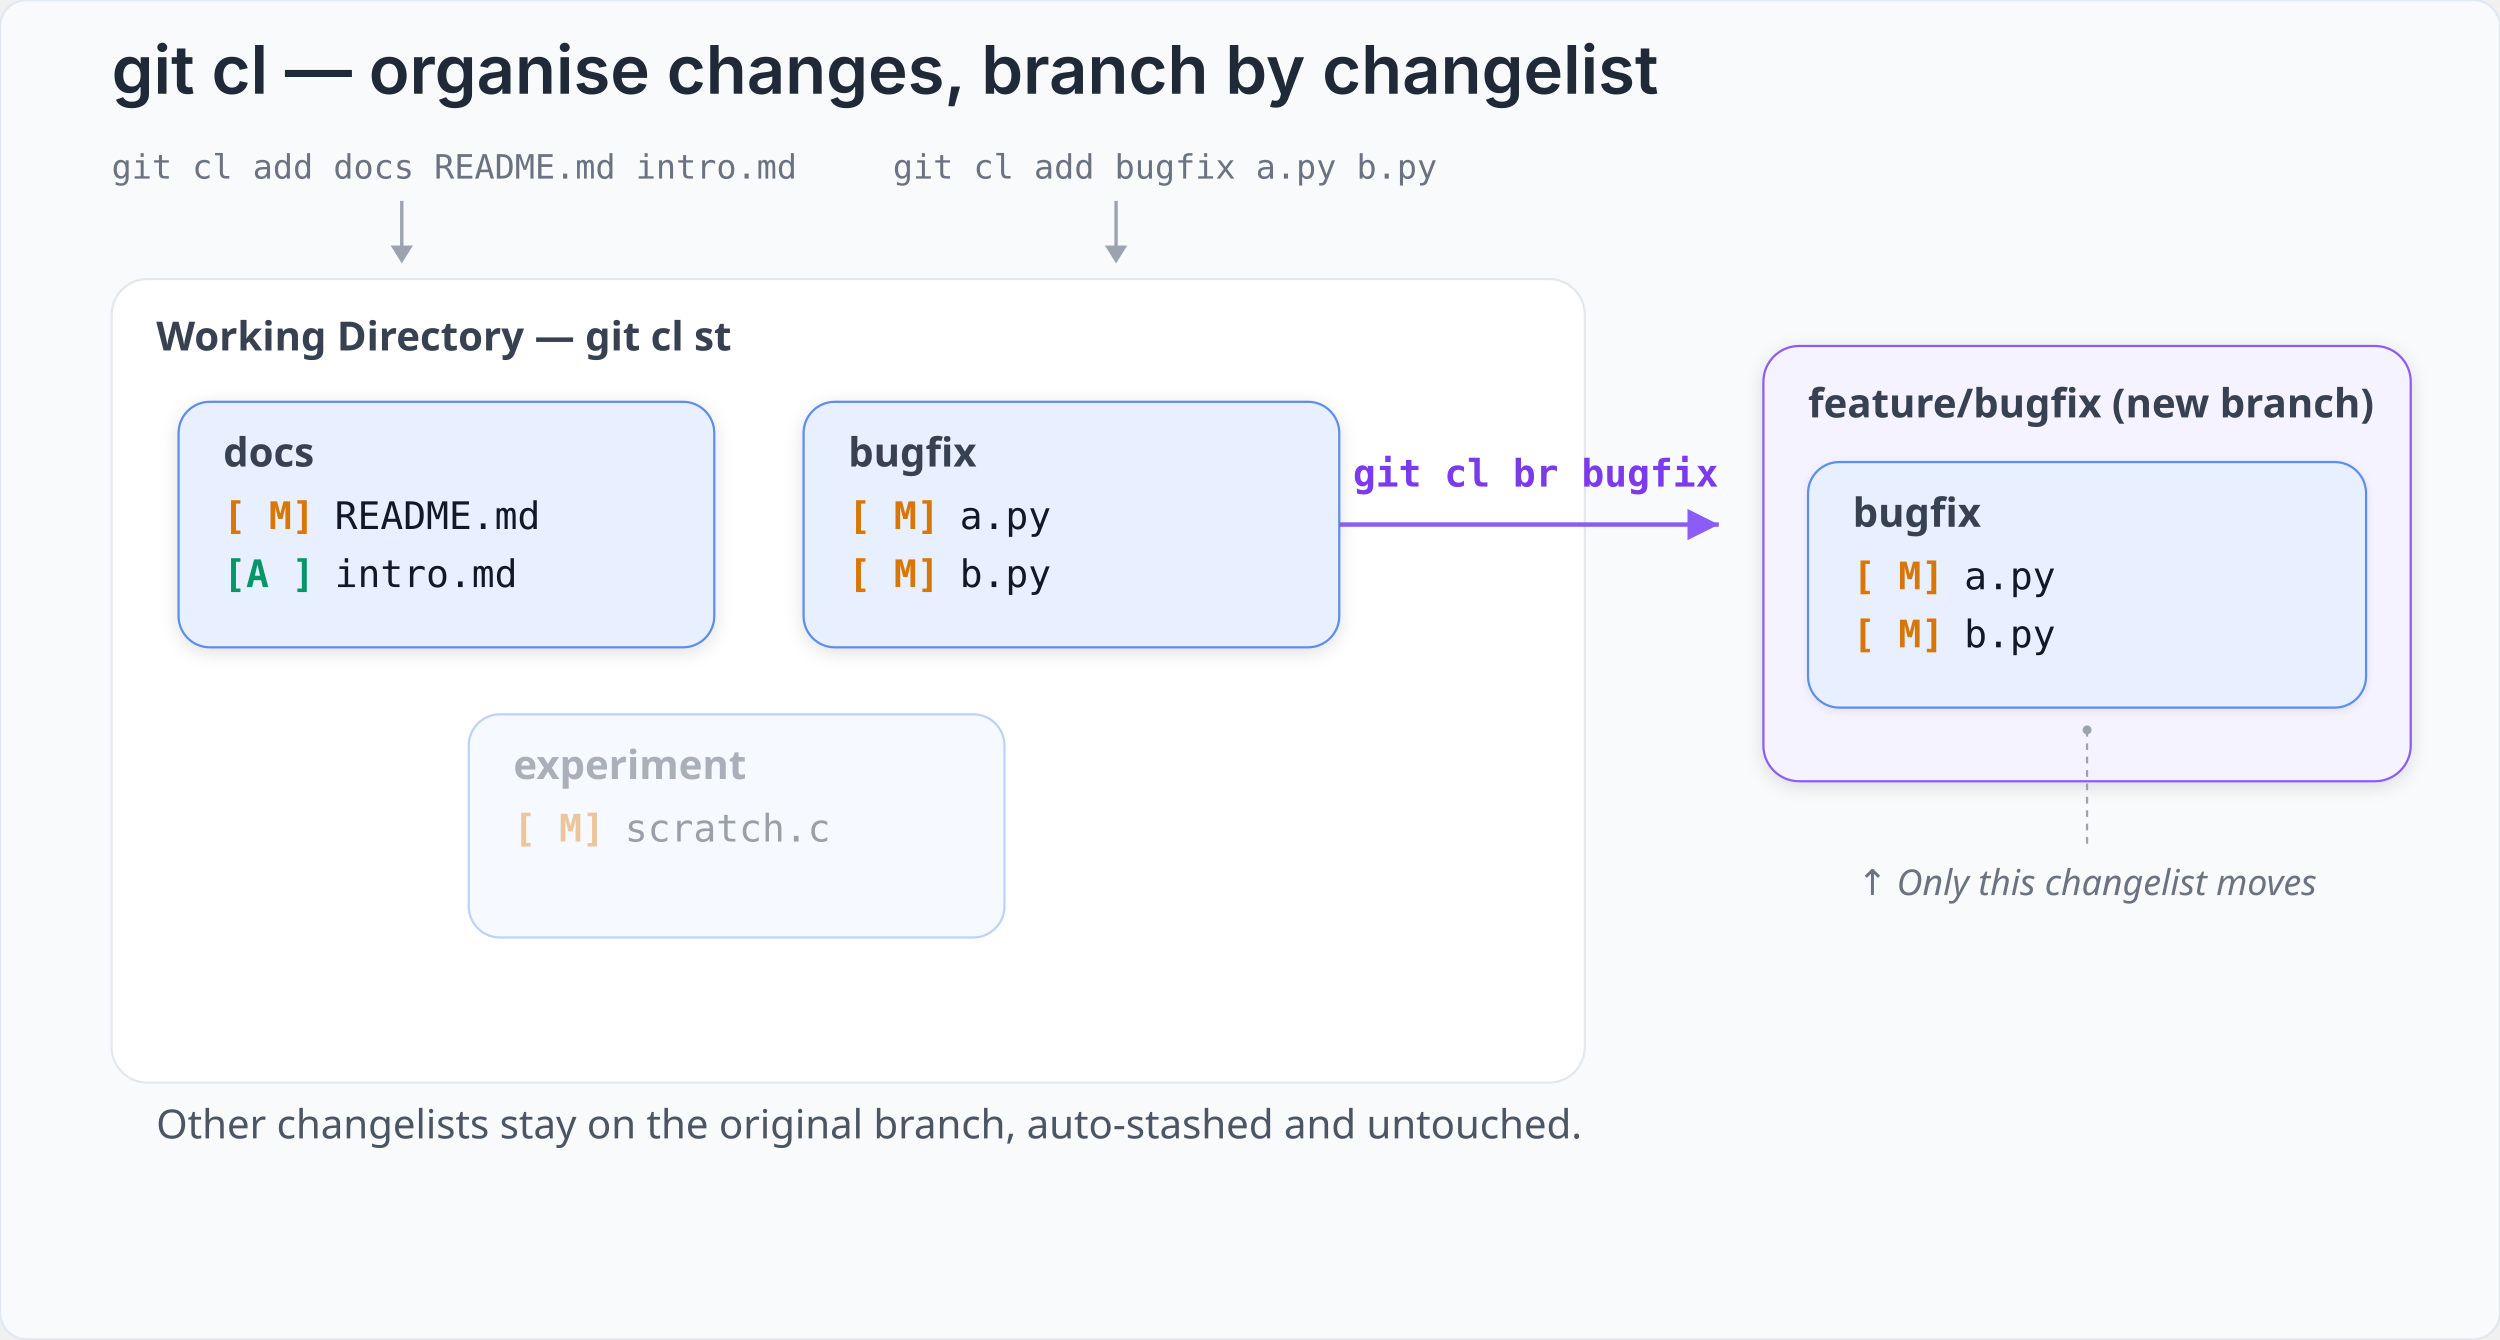
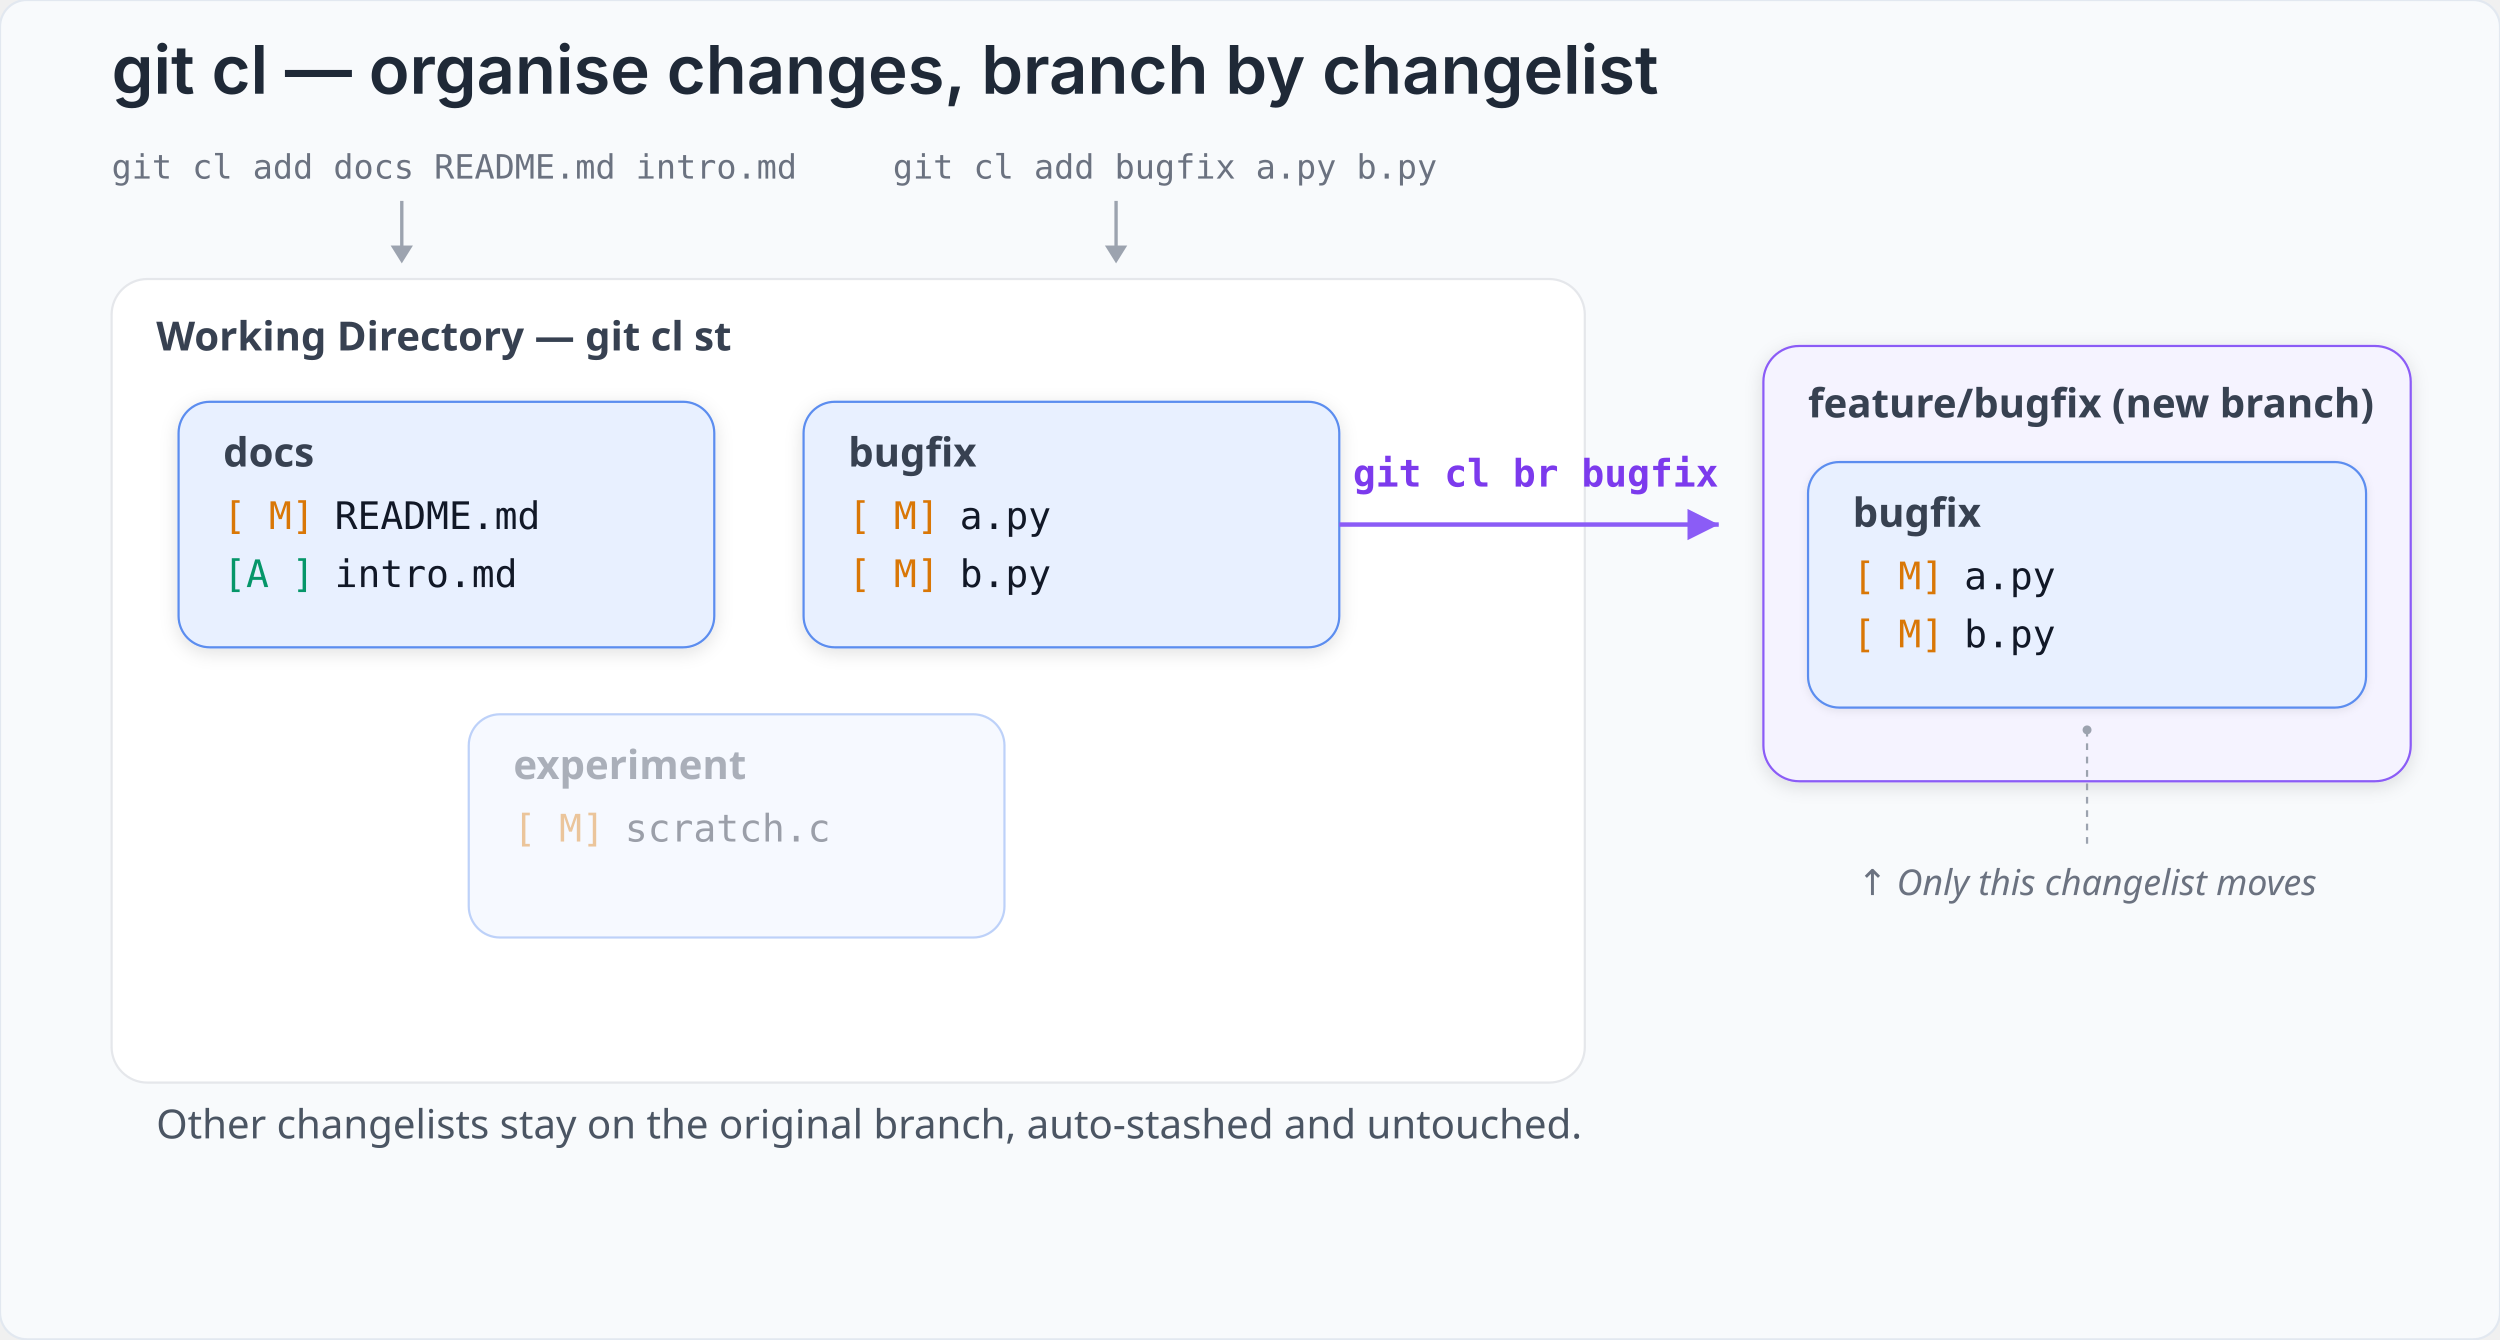
<svg xmlns="http://www.w3.org/2000/svg" viewBox="0 0 1120 600" width="1120" height="600">
  <style>
    .title {
      font-family: system-ui, -apple-system, BlinkMacSystemFont, "Segoe UI", sans-serif;
      font-size: 30px;
      font-weight: 600;
      fill: #1f2937;
    }

    .subtitle {
      font-family: system-ui, sans-serif;
      font-size: 18px;
      fill: #4b5563;
    }

    .label {
      font-family: system-ui, sans-serif;
      font-size: 18px;
      fill: #374151;
      font-weight: 600;
    }

    .file {
      font-family: ui-monospace, SFMono-Regular, Menlo, Consolas, monospace;
      font-size: 17px;
      fill: #111827;
    }

    .status-m {
      font-family: ui-monospace, SFMono-Regular, Menlo, Consolas, monospace;
      font-size: 17px;
      fill: #d97706;
-       font-weight: 600;
    }

    .status-a {
      font-family: ui-monospace, SFMono-Regular, Menlo, Consolas, monospace;
      font-size: 17px;
      fill: #059669;
-       font-weight: 600;
    }

    .cmd {
      font-family: ui-monospace, SFMono-Regular, Menlo, Consolas, monospace;
      font-size: 15px;
      fill: #6b7280;
    }

    .cmd-highlight {
      font-family: ui-monospace, SFMono-Regular, Menlo, Consolas, monospace;
      font-size: 17px;
      fill: #7c3aed;
      font-weight: 600;
    }

    .annotation {
      font-family: system-ui, sans-serif;
      font-size: 16px;
      fill: #6b7280;
      font-style: italic;
    }

    .muted {
      opacity: 0.4;
    }
  </style>
  <defs>
    <filter id="shadow" x="-20%" y="-20%" width="140%" height="140%">
      <feDropShadow dx="0" dy="2" stdDeviation="4" flood-color="#000" flood-opacity="0.12" />
    </filter>
    <filter id="shadow-light" x="-20%" y="-20%" width="140%" height="140%">
      <feDropShadow dx="0" dy="1" stdDeviation="2" flood-color="#000" flood-opacity="0.08" />
    </filter>
  </defs>
  <rect x="0" y="0" width="1120" height="600" rx="12" fill="#f8fafc" stroke="#e2e8f0" stroke-width="1" />
  <text x="50" y="42" class="title">
    git cl — organise changes, branch by changelist
  </text>
  <text x="50" y="80" class="cmd">
    git cl add docs README.md intro.md
  </text>
  <text x="400" y="80" class="cmd">
    git cl add bugfix a.py b.py
  </text>
  <line x1="180" y1="90" x2="180" y2="115" stroke="#9ca3af" stroke-width="1.5" />
  <polygon points="180,118 175,110 185,110" fill="#9ca3af" />
  <line x1="500" y1="90" x2="500" y2="115" stroke="#9ca3af" stroke-width="1.5" />
  <polygon points="500,118 495,110 505,110" fill="#9ca3af" />
  <rect x="50" y="125" width="660" height="360" rx="16" fill="#ffffff" stroke="#e5e7eb" />
  <text x="70" y="157" class="label">
    Working Directory — git cl st
  </text>
  <rect x="80" y="180" width="240" height="110" rx="14" fill="#e8f0ff" stroke="#5b8def" filter="url(#shadow)" />
  <text x="100" y="209" class="label">docs</text>
  <text x="100" y="237">
    <tspan class="status-m">[ M]</tspan>
    <tspan class="file" dx="6">README.md</tspan>
  </text>
  <text x="100" y="263">
    <tspan class="status-a">[A ]</tspan>
    <tspan class="file" dx="6">intro.md</tspan>
  </text>
  <rect x="360" y="180" width="240" height="110" rx="14" fill="#e8f0ff" stroke="#5b8def" filter="url(#shadow)" />
  <text x="380" y="209" class="label">bugfix</text>
  <text x="380" y="237">
    <tspan class="status-m">[ M]</tspan>
    <tspan class="file" dx="6">a.py</tspan>
  </text>
  <text x="380" y="263">
    <tspan class="status-m">[ M]</tspan>
    <tspan class="file" dx="6">b.py</tspan>
  </text>
  <rect x="210" y="320" width="240" height="100" rx="14" fill="#e8f0ff" stroke="#5b8def" class="muted" />
  <text x="230" y="349" class="label muted">experiment</text>
  <text x="230" y="377" class="muted">
    <tspan class="status-m">[ M]</tspan>
    <tspan class="file" dx="6">scratch.c</tspan>
  </text>
  <line x1="600" y1="235" x2="770" y2="235" stroke="#8b5cf6" stroke-width="2" />
  <polygon points="770,235 756,228 756,242" fill="#8b5cf6" />
  <text x="688" y="218" text-anchor="middle" class="cmd-highlight">
    git cl br bugfix
  </text>
  <rect x="790" y="155" width="290" height="195" rx="16" fill="#f5f3ff" stroke="#8b5cf6" filter="url(#shadow)" />
  <text x="810" y="187" class="label">
    feature/bugfix (new branch)
  </text>
  <rect x="810" y="207" width="250" height="110" rx="14" fill="#e8f0ff" stroke="#5b8def" filter="url(#shadow-light)" />
  <text x="830" y="236" class="label">bugfix</text>
  <text x="830" y="264">
    <tspan class="status-m">[ M]</tspan>
    <tspan class="file" dx="6">a.py</tspan>
  </text>
  <text x="830" y="290">
    <tspan class="status-m">[ M]</tspan>
    <tspan class="file" dx="6">b.py</tspan>
  </text>
  <path d="M 935 327 Q 935 359 935 379" stroke="#9ca3af" stroke-width="1" stroke-dasharray="3,3" fill="none" />
  <circle cx="935" cy="327" r="2" fill="#9ca3af" />
  <text x="935" y="401" text-anchor="middle" class="annotation">
    ↑ Only this changelist moves
  </text>
  <text x="70" y="510" class="subtitle">
    Other changelists stay on the original branch, auto-stashed and untouched.
  </text>
</svg>
